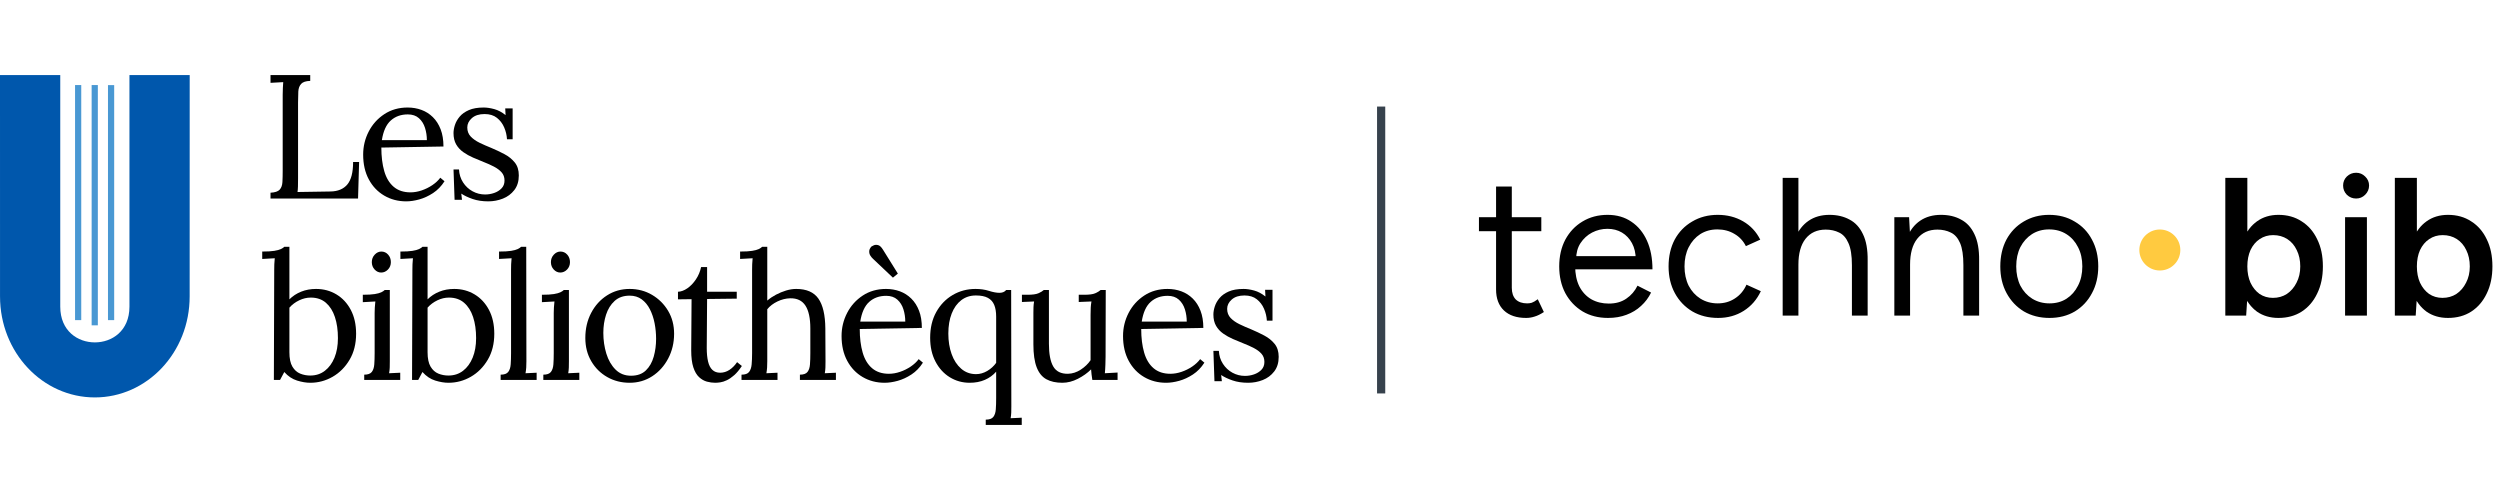
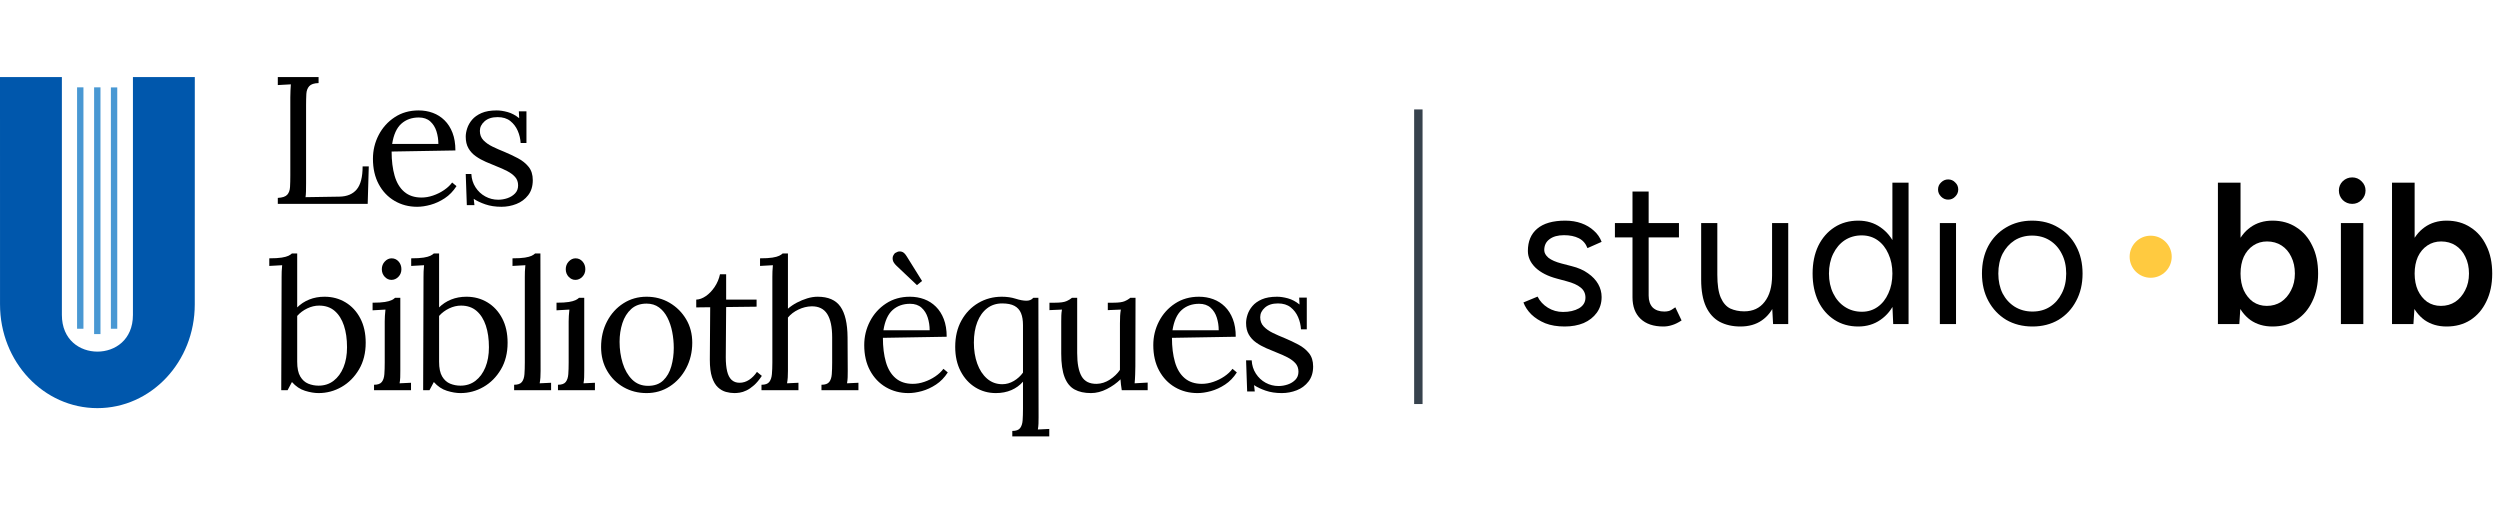
- <svg xmlns="http://www.w3.org/2000/svg" width="305" height="61" viewBox="0 0 305 61" fill="none">
+ <svg xmlns="http://www.w3.org/2000/svg" width="297" height="61" viewBox="0 0 297 61" fill="none">
  <path d="M11.569 48.486C17.936 48.486 23.138 43.016 23.138 36.161L23.143 9.643V9.159H22.588H16.347H15.793V9.643V37.41C15.793 40.388 13.65 41.772 11.572 41.772C9.493 41.772 7.351 40.388 7.351 37.41V9.643V9.159H6.797H0.555H0V9.643L0.003 36.161C0.003 43.017 5.204 48.486 11.569 48.486Z" fill="#0057AC" />
  <path d="M11.937 39.69H11.18V10.376H11.937V39.69ZM13.93 39.055H13.173V10.384H13.93V39.055ZM9.913 39.055H9.156V10.376H9.913V39.055Z" fill="#4998D3" />
  <path d="M42.379 22.5C41.913 23.059 41.227 23.347 40.323 23.361L36.297 23.425C36.327 23.239 36.343 23.009 36.351 22.737C36.359 22.465 36.362 22.134 36.362 21.747V12.516C36.362 11.999 36.373 11.547 36.394 11.16C36.416 10.773 36.531 10.464 36.739 10.235C36.946 10.006 37.317 9.883 37.847 9.869V9.159H33.003V10.106C33.262 10.092 33.52 10.076 33.778 10.063C34.037 10.049 34.295 10.033 34.553 10.02C34.539 10.235 34.524 10.475 34.51 10.74C34.496 11.006 34.489 11.281 34.489 11.569V20.865C34.489 21.367 34.478 21.814 34.456 22.209C34.435 22.605 34.324 22.912 34.123 23.135C33.921 23.358 33.549 23.482 33.003 23.511V24.221H43.682L43.811 19.767H43.079C43.079 21.029 42.845 21.941 42.379 22.5Z" fill="black" />
  <path d="M46.879 23.866C47.676 24.332 48.569 24.566 49.559 24.566C50.047 24.566 50.579 24.487 51.153 24.329C51.726 24.171 52.286 23.912 52.832 23.554C53.378 23.196 53.844 22.715 54.231 22.113L53.715 21.682C53.47 22.013 53.147 22.314 52.746 22.586C52.344 22.858 51.909 23.073 51.443 23.232C50.977 23.39 50.521 23.468 50.076 23.468C49.244 23.468 48.561 23.242 48.031 22.79C47.5 22.339 47.116 21.701 46.879 20.875C46.642 20.05 46.524 19.092 46.524 18.003L54.102 17.874C54.102 17.07 53.987 16.37 53.758 15.776C53.529 15.181 53.212 14.686 52.81 14.291C52.409 13.896 51.946 13.602 51.422 13.409C50.897 13.215 50.334 13.118 49.732 13.118C48.655 13.118 47.708 13.387 46.89 13.925C46.072 14.463 45.437 15.17 44.984 16.045C44.532 16.919 44.306 17.86 44.306 18.863C44.306 20.025 44.535 21.034 44.995 21.887C45.453 22.74 46.082 23.401 46.879 23.866ZM47.676 14.7C48.228 14.205 48.921 13.957 49.753 13.957C50.313 13.957 50.765 14.111 51.11 14.42C51.454 14.729 51.702 15.122 51.852 15.603C52.003 16.084 52.078 16.582 52.078 17.099H46.588C46.761 15.994 47.122 15.195 47.676 14.7Z" fill="black" />
  <path d="M60.281 23.544C59.923 23.665 59.557 23.727 59.183 23.727C58.637 23.727 58.128 23.597 57.655 23.339C57.181 23.081 56.793 22.718 56.492 22.253C56.191 21.787 56.026 21.26 55.997 20.671H55.329L55.459 24.372H56.363L56.277 23.619C56.635 23.863 57.095 24.081 57.655 24.275C58.214 24.469 58.852 24.566 59.571 24.566C60.187 24.566 60.779 24.455 61.347 24.232C61.914 24.009 62.38 23.662 62.746 23.189C63.112 22.715 63.295 22.12 63.295 21.402C63.295 20.757 63.131 20.23 62.8 19.821C62.469 19.412 62.047 19.071 61.53 18.799C61.013 18.527 60.483 18.275 59.937 18.046C59.434 17.844 58.96 17.637 58.516 17.422C58.071 17.206 57.708 16.951 57.428 16.658C57.149 16.364 57.009 15.994 57.009 15.55C57.009 15.119 57.195 14.74 57.569 14.409C57.942 14.079 58.459 13.914 59.119 13.914C59.735 13.914 60.238 14.068 60.626 14.377C61.013 14.686 61.307 15.073 61.508 15.539C61.71 16.005 61.824 16.489 61.853 16.991H62.542V13.226H61.638L61.681 14.043C61.236 13.685 60.776 13.441 60.303 13.312C59.829 13.183 59.398 13.118 59.011 13.118C58.279 13.118 57.676 13.223 57.203 13.43C56.729 13.638 56.355 13.903 56.083 14.226C55.811 14.549 55.617 14.89 55.502 15.248C55.386 15.607 55.329 15.937 55.329 16.238C55.329 16.784 55.437 17.242 55.652 17.615C55.868 17.989 56.158 18.304 56.524 18.562C56.89 18.82 57.289 19.043 57.719 19.229C58.15 19.415 58.58 19.595 59.011 19.767C59.455 19.939 59.872 20.125 60.26 20.327C60.647 20.528 60.959 20.76 61.196 21.026C61.433 21.292 61.551 21.625 61.551 22.026C61.551 22.414 61.43 22.734 61.185 22.984C60.941 23.235 60.639 23.422 60.281 23.544Z" fill="black" />
  <path d="M41.044 35.918C40.305 35.474 39.476 35.251 38.558 35.251C37.898 35.251 37.291 35.361 36.739 35.584C36.187 35.807 35.708 36.119 35.307 36.52V30.108H34.683C34.583 30.208 34.443 30.302 34.263 30.388C34.083 30.474 33.818 30.546 33.466 30.603C33.114 30.66 32.623 30.689 31.991 30.689V31.593C32.25 31.579 32.505 31.564 32.756 31.55C33.006 31.536 33.262 31.521 33.52 31.507C33.491 31.794 33.474 32.042 33.466 32.249C33.458 32.457 33.455 32.676 33.455 32.905L33.412 46.354H34.166L34.683 45.386C35.142 45.902 35.662 46.25 36.243 46.429C36.825 46.609 37.36 46.698 37.847 46.698C38.824 46.698 39.734 46.454 40.582 45.967C41.429 45.48 42.118 44.786 42.648 43.89C43.179 42.994 43.445 41.935 43.445 40.716C43.445 39.597 43.23 38.629 42.799 37.812C42.369 36.994 41.784 36.362 41.044 35.918ZM40.808 43.632C40.528 44.313 40.137 44.848 39.634 45.235C39.132 45.623 38.536 45.816 37.847 45.816C37.417 45.816 37.008 45.738 36.62 45.58C36.233 45.421 35.917 45.138 35.673 44.73C35.428 44.321 35.307 43.737 35.307 42.976V37.532C35.638 37.158 36.036 36.862 36.502 36.639C36.968 36.416 37.438 36.305 37.912 36.305C38.658 36.305 39.276 36.517 39.764 36.94C40.251 37.363 40.617 37.944 40.861 38.683C41.106 39.422 41.227 40.278 41.227 41.254C41.227 42.158 41.088 42.951 40.808 43.632Z" fill="black" />
  <path d="M46.524 30.689C46.222 30.689 45.953 30.815 45.716 31.066C45.48 31.316 45.361 31.622 45.361 31.98C45.361 32.338 45.477 32.639 45.706 32.884C45.935 33.128 46.201 33.25 46.502 33.25C46.818 33.25 47.094 33.128 47.331 32.884C47.568 32.639 47.686 32.338 47.686 31.98C47.686 31.622 47.576 31.316 47.353 31.066C47.13 30.815 46.853 30.689 46.524 30.689Z" fill="black" />
  <path d="M47.471 45.536C47.514 45.292 47.539 45.06 47.547 44.837C47.554 44.614 47.557 44.361 47.557 44.073V35.38H46.933C46.833 35.48 46.693 35.574 46.513 35.66C46.333 35.746 46.072 35.818 45.727 35.875C45.383 35.932 44.895 35.961 44.263 35.961V36.865C44.522 36.851 44.777 36.836 45.028 36.822C45.278 36.808 45.533 36.792 45.792 36.779C45.763 37.066 45.741 37.313 45.727 37.521C45.713 37.728 45.706 37.948 45.706 38.177V43.083C45.706 43.6 45.692 44.055 45.663 44.45C45.633 44.845 45.533 45.152 45.361 45.375C45.189 45.598 44.88 45.709 44.435 45.709V46.354H48.828V45.472C48.598 45.486 48.372 45.496 48.149 45.504C47.926 45.512 47.7 45.523 47.471 45.536Z" fill="black" />
  <path d="M57.902 35.918C57.163 35.474 56.334 35.251 55.416 35.251C54.756 35.251 54.148 35.361 53.596 35.584C53.044 35.807 52.566 36.119 52.164 36.52V30.108H51.54C51.44 30.208 51.3 30.302 51.12 30.388C50.94 30.474 50.676 30.546 50.324 30.603C49.972 30.66 49.481 30.689 48.849 30.689V31.593C49.107 31.579 49.363 31.564 49.613 31.55C49.864 31.536 50.119 31.521 50.378 31.507C50.348 31.794 50.331 32.042 50.324 32.249C50.316 32.457 50.313 32.676 50.313 32.905L50.27 46.354H51.023L51.54 45.386C52 45.902 52.52 46.25 53.101 46.429C53.682 46.609 54.218 46.698 54.705 46.698C55.682 46.698 56.592 46.454 57.439 45.967C58.287 45.48 58.976 44.786 59.506 43.89C60.037 42.994 60.303 41.935 60.303 40.716C60.303 39.597 60.087 38.629 59.657 37.812C59.226 36.994 58.64 36.362 57.902 35.918ZM57.665 43.632C57.386 44.313 56.995 44.848 56.492 45.235C55.989 45.623 55.394 45.816 54.705 45.816C54.274 45.816 53.865 45.738 53.478 45.58C53.09 45.421 52.775 45.138 52.531 44.73C52.286 44.321 52.164 43.737 52.164 42.976V37.532C52.495 37.158 52.894 36.862 53.359 36.639C53.825 36.416 54.296 36.305 54.77 36.305C55.516 36.305 56.134 36.517 56.621 36.94C57.109 37.363 57.475 37.944 57.719 38.683C57.964 39.422 58.085 40.278 58.085 41.254C58.085 42.158 57.945 42.951 57.665 43.632Z" fill="black" />
  <path d="M64.113 45.536C64.156 45.292 64.186 45.06 64.2 44.837C64.213 44.614 64.221 44.361 64.221 44.073L64.2 30.108H63.575C63.475 30.208 63.335 30.302 63.155 30.388C62.975 30.474 62.711 30.546 62.359 30.603C62.007 30.66 61.516 30.689 60.884 30.689V31.593C61.142 31.579 61.398 31.564 61.648 31.55C61.899 31.536 62.154 31.521 62.413 31.507C62.383 31.794 62.367 32.042 62.359 32.249C62.351 32.457 62.348 32.676 62.348 32.905V43.083C62.348 43.6 62.334 44.055 62.305 44.45C62.276 44.845 62.176 45.152 62.004 45.375C61.831 45.598 61.522 45.709 61.078 45.709V46.354H65.47V45.472C65.241 45.486 65.015 45.496 64.792 45.504C64.569 45.512 64.343 45.523 64.113 45.536Z" fill="black" />
  <path d="M69.322 45.536C69.365 45.292 69.39 45.06 69.397 44.837C69.405 44.614 69.408 44.361 69.408 44.073V35.38H68.784C68.684 35.48 68.544 35.574 68.364 35.66C68.184 35.746 67.923 35.818 67.578 35.875C67.234 35.932 66.746 35.961 66.114 35.961V36.865C66.373 36.851 66.628 36.836 66.879 36.822C67.129 36.808 67.384 36.792 67.643 36.779C67.614 37.066 67.592 37.313 67.578 37.521C67.564 37.728 67.557 37.948 67.557 38.177V43.083C67.557 43.6 67.543 44.055 67.514 44.45C67.484 44.845 67.384 45.152 67.212 45.375C67.04 45.598 66.731 45.709 66.286 45.709V46.354H70.678V45.472C70.449 45.486 70.223 45.496 70 45.504C69.779 45.512 69.553 45.523 69.322 45.536Z" fill="black" />
  <path d="M68.353 33.25C68.668 33.25 68.945 33.128 69.182 32.884C69.419 32.639 69.537 32.338 69.537 31.98C69.537 31.622 69.427 31.316 69.204 31.066C68.981 30.815 68.705 30.689 68.375 30.689C68.073 30.689 67.804 30.815 67.567 31.066C67.331 31.316 67.212 31.622 67.212 31.98C67.212 32.338 67.328 32.639 67.557 32.884C67.787 33.128 68.052 33.25 68.353 33.25Z" fill="black" />
  <path d="M79.549 35.972C78.731 35.491 77.819 35.251 76.814 35.251C75.795 35.251 74.877 35.512 74.059 36.036C73.24 36.56 72.594 37.273 72.121 38.177C71.647 39.081 71.41 40.1 71.41 41.233C71.41 42.295 71.65 43.237 72.132 44.062C72.613 44.888 73.262 45.533 74.08 45.999C74.898 46.465 75.81 46.698 76.814 46.698C77.834 46.698 78.752 46.432 79.57 45.902C80.388 45.372 81.037 44.651 81.519 43.74C81.998 42.828 82.24 41.822 82.24 40.716C82.24 39.67 81.995 38.737 81.508 37.919C81.02 37.101 80.367 36.453 79.549 35.972ZM79.753 43.514C79.559 44.202 79.24 44.762 78.795 45.192C78.351 45.623 77.748 45.838 76.987 45.838C76.225 45.838 75.595 45.587 75.092 45.085C74.589 44.582 74.217 43.933 73.972 43.137C73.728 42.341 73.606 41.499 73.606 40.609C73.606 39.82 73.717 39.081 73.94 38.392C74.163 37.704 74.511 37.144 74.984 36.714C75.458 36.284 76.069 36.069 76.814 36.069C77.388 36.069 77.88 36.219 78.289 36.52C78.698 36.822 79.032 37.227 79.29 37.736C79.549 38.245 79.739 38.812 79.861 39.436C79.982 40.06 80.044 40.695 80.044 41.34C80.044 42.101 79.947 42.825 79.753 43.514Z" fill="black" />
  <path d="M89.926 44.181C89.654 44.582 89.341 44.899 88.989 45.128C88.637 45.357 88.26 45.472 87.859 45.472C87.472 45.472 87.156 45.357 86.912 45.128C86.667 44.899 86.492 44.557 86.384 44.105C86.277 43.654 86.223 43.105 86.223 42.459L86.266 36.477L89.883 36.434V35.595H86.266V32.583H85.534C85.418 33.128 85.208 33.629 84.899 34.089C84.59 34.548 84.242 34.91 83.855 35.175C83.467 35.441 83.087 35.581 82.713 35.595V36.52L84.371 36.499L84.328 42.739C84.328 43.6 84.414 44.291 84.587 44.816C84.759 45.34 84.993 45.738 85.286 46.01C85.58 46.282 85.9 46.465 86.244 46.559C86.589 46.652 86.925 46.698 87.256 46.698C87.428 46.698 87.636 46.68 87.88 46.645C88.125 46.609 88.389 46.523 88.677 46.386C88.965 46.25 89.261 46.045 89.571 45.773C89.88 45.501 90.192 45.128 90.507 44.654L89.926 44.181Z" fill="black" />
  <path d="M100.626 45.536C100.669 45.292 100.694 45.06 100.701 44.837C100.709 44.614 100.712 44.361 100.712 44.073L100.691 40.071C100.677 38.422 100.392 37.206 99.84 36.424C99.288 35.641 98.387 35.251 97.138 35.251C96.737 35.251 96.323 35.315 95.9 35.444C95.477 35.574 95.068 35.743 94.673 35.95C94.278 36.158 93.923 36.399 93.607 36.671V30.108H92.983C92.883 30.208 92.743 30.302 92.563 30.388C92.383 30.474 92.119 30.546 91.767 30.603C91.415 30.66 90.924 30.689 90.292 30.689V31.593C90.55 31.579 90.805 31.564 91.056 31.55C91.307 31.536 91.562 31.521 91.82 31.507C91.791 31.794 91.774 32.042 91.767 32.249C91.759 32.457 91.756 32.676 91.756 32.905V43.083C91.756 43.6 91.737 44.055 91.702 44.45C91.667 44.845 91.562 45.152 91.39 45.375C91.218 45.598 90.909 45.709 90.464 45.709V46.354H94.856V45.472C94.627 45.486 94.401 45.496 94.178 45.504C93.955 45.512 93.729 45.523 93.5 45.536C93.543 45.292 93.572 45.06 93.586 44.837C93.6 44.614 93.607 44.361 93.607 44.073V37.725C93.923 37.338 94.336 37.023 94.845 36.779C95.354 36.534 95.876 36.405 96.406 36.391C97.254 36.377 97.873 36.679 98.269 37.295C98.664 37.911 98.861 38.837 98.861 40.071V43.083C98.861 43.6 98.847 44.055 98.817 44.45C98.788 44.845 98.688 45.152 98.516 45.375C98.344 45.598 98.035 45.709 97.59 45.709V46.354H101.982V45.472C101.753 45.486 101.527 45.496 101.304 45.504C101.081 45.512 100.855 45.523 100.626 45.536Z" fill="black" />
  <path d="M106.525 31.593L108.936 33.874L109.539 33.379L107.731 30.474C107.529 30.143 107.329 29.954 107.128 29.904C106.926 29.853 106.754 29.861 106.611 29.925C106.468 29.99 106.374 30.036 106.331 30.065C106.274 30.108 106.205 30.202 106.127 30.345C106.048 30.488 106.027 30.668 106.062 30.883C106.098 31.098 106.253 31.335 106.525 31.593Z" fill="black" />
  <path d="M111.111 44.719C110.71 44.991 110.274 45.206 109.808 45.364C109.342 45.523 108.886 45.601 108.441 45.601C107.609 45.601 106.926 45.375 106.396 44.923C105.865 44.471 105.481 43.833 105.244 43.008C105.007 42.183 104.889 41.225 104.889 40.135L112.467 40.006C112.467 39.203 112.352 38.503 112.123 37.908C111.894 37.313 111.577 36.819 111.175 36.424C110.774 36.029 110.311 35.735 109.787 35.541C109.262 35.348 108.7 35.251 108.097 35.251C107.02 35.251 106.073 35.52 105.255 36.058C104.437 36.596 103.802 37.303 103.35 38.177C102.897 39.052 102.671 39.992 102.671 40.996C102.671 42.158 102.9 43.166 103.36 44.019C103.82 44.873 104.448 45.533 105.244 45.999C106.041 46.465 106.934 46.698 107.925 46.698C108.412 46.698 108.944 46.62 109.518 46.462C110.091 46.303 110.651 46.045 111.197 45.687C111.743 45.329 112.209 44.848 112.596 44.245L112.08 43.815C111.835 44.145 111.512 44.447 111.111 44.719ZM106.041 36.832C106.593 36.337 107.286 36.09 108.118 36.09C108.678 36.09 109.13 36.244 109.475 36.553C109.819 36.862 110.067 37.255 110.217 37.736C110.368 38.217 110.443 38.715 110.443 39.232H104.953C105.126 38.127 105.489 37.327 106.041 36.832Z" fill="black" />
  <path d="M123.297 51.023C123.34 50.779 123.364 50.547 123.372 50.324C123.38 50.101 123.383 49.848 123.383 49.56L123.361 35.38H122.758C122.643 35.509 122.518 35.598 122.382 35.649C122.245 35.7 122.099 35.724 121.94 35.724C121.582 35.724 121.154 35.646 120.659 35.488C120.164 35.329 119.615 35.251 119.012 35.251C117.993 35.251 117.064 35.498 116.224 35.993C115.385 36.488 114.717 37.18 114.222 38.07C113.727 38.96 113.479 40.006 113.479 41.211C113.479 42.316 113.694 43.28 114.125 44.105C114.556 44.931 115.137 45.569 115.869 46.021C116.601 46.472 117.411 46.698 118.302 46.698C118.991 46.698 119.607 46.58 120.153 46.343C120.699 46.107 121.158 45.773 121.531 45.343V48.571C121.531 49.087 121.517 49.542 121.488 49.937C121.459 50.332 121.359 50.639 121.187 50.862C121.014 51.085 120.705 51.196 120.261 51.196V51.841H124.653V50.959C124.424 50.973 124.198 50.983 123.975 50.991C123.752 50.997 123.526 51.008 123.297 51.023ZM121.531 44.267C121.244 44.668 120.882 44.998 120.444 45.257C120.006 45.515 119.55 45.644 119.077 45.644C118.374 45.644 117.767 45.421 117.258 44.977C116.749 44.533 116.361 43.936 116.095 43.191C115.829 42.446 115.697 41.612 115.697 40.695C115.697 39.762 115.834 38.949 116.106 38.253C116.378 37.556 116.765 37.015 117.268 36.628C117.771 36.241 118.366 36.047 119.055 36.047C119.672 36.047 120.161 36.144 120.519 36.337C120.878 36.531 121.136 36.819 121.294 37.198C121.453 37.578 121.531 38.056 121.531 38.629V44.267Z" fill="black" />
  <path d="M134.793 45.536C134.823 45.249 134.844 44.899 134.858 44.482C134.872 44.066 134.88 43.743 134.88 43.514L134.901 35.38H134.277C134.118 35.523 133.9 35.657 133.62 35.778C133.34 35.9 132.891 35.961 132.274 35.961H131.607V36.843C131.865 36.829 132.124 36.819 132.382 36.811C132.64 36.803 132.899 36.792 133.157 36.779C133.114 37.023 133.085 37.27 133.071 37.521C133.057 37.772 133.05 38.07 133.05 38.414V43.944C132.748 44.388 132.35 44.773 131.855 45.095C131.359 45.418 130.84 45.587 130.294 45.601C129.446 45.615 128.848 45.318 128.496 44.708C128.144 44.098 127.969 43.177 127.969 41.943V35.38H127.344C127.186 35.523 126.967 35.657 126.688 35.778C126.408 35.9 125.959 35.961 125.342 35.961H124.675V36.843C124.919 36.829 125.167 36.819 125.417 36.811C125.668 36.803 125.916 36.792 126.16 36.779C126.117 37.023 126.092 37.26 126.085 37.489C126.077 37.718 126.074 37.948 126.074 38.177V42.008C126.074 43.183 126.206 44.116 126.472 44.805C126.738 45.493 127.132 45.981 127.656 46.268C128.181 46.556 128.83 46.698 129.605 46.698C130.237 46.698 130.867 46.537 131.499 46.214C132.131 45.892 132.67 45.507 133.114 45.063C133.128 45.249 133.146 45.45 133.168 45.666C133.189 45.881 133.222 46.11 133.265 46.354H136.344V45.45C136.085 45.464 135.827 45.48 135.568 45.493C135.31 45.507 135.052 45.523 134.793 45.536Z" fill="black" />
  <path d="M145.451 44.719C145.049 44.991 144.614 45.206 144.148 45.364C143.682 45.523 143.225 45.601 142.781 45.601C141.949 45.601 141.266 45.375 140.736 44.923C140.205 44.471 139.821 43.833 139.584 43.008C139.347 42.183 139.228 41.225 139.228 40.135L146.807 40.006C146.807 39.203 146.692 38.503 146.462 37.908C146.233 37.313 145.916 36.819 145.515 36.424C145.114 36.029 144.651 35.735 144.126 35.541C143.602 35.348 143.039 35.251 142.436 35.251C141.36 35.251 140.413 35.52 139.594 36.058C138.776 36.596 138.141 37.303 137.689 38.177C137.237 39.052 137.011 39.992 137.011 40.996C137.011 42.158 137.24 43.166 137.7 44.019C138.16 44.873 138.787 45.533 139.584 45.999C140.38 46.465 141.274 46.698 142.264 46.698C142.752 46.698 143.284 46.62 143.857 46.462C144.431 46.303 144.991 46.045 145.537 45.687C146.083 45.329 146.549 44.848 146.936 44.245L146.419 43.815C146.175 44.145 145.852 44.447 145.451 44.719ZM140.38 36.832C140.932 36.337 141.626 36.09 142.458 36.09C143.018 36.09 143.47 36.244 143.814 36.553C144.159 36.862 144.406 37.255 144.557 37.736C144.708 38.217 144.783 38.715 144.783 39.232H139.293C139.465 38.127 139.827 37.327 140.38 36.832Z" fill="black" />
  <path d="M155.505 41.954C155.174 41.545 154.751 41.204 154.235 40.932C153.718 40.66 153.187 40.407 152.641 40.178C152.139 39.977 151.665 39.77 151.22 39.554C150.776 39.339 150.413 39.084 150.133 38.791C149.853 38.497 149.713 38.127 149.713 37.682C149.713 37.252 149.899 36.872 150.273 36.542C150.647 36.212 151.164 36.047 151.823 36.047C152.44 36.047 152.943 36.201 153.33 36.51C153.718 36.819 154.012 37.206 154.213 37.672C154.414 38.137 154.528 38.621 154.558 39.124H155.246V35.358H154.342L154.385 36.176C153.941 35.818 153.481 35.574 153.007 35.444C152.534 35.315 152.103 35.251 151.716 35.251C150.984 35.251 150.381 35.355 149.907 35.563C149.433 35.77 149.06 36.036 148.788 36.359C148.515 36.682 148.322 37.023 148.206 37.381C148.091 37.739 148.034 38.07 148.034 38.371C148.034 38.917 148.142 39.375 148.357 39.748C148.572 40.122 148.863 40.437 149.229 40.695C149.595 40.953 149.993 41.176 150.424 41.362C150.854 41.548 151.285 41.728 151.716 41.9C152.16 42.072 152.577 42.258 152.964 42.459C153.352 42.661 153.664 42.893 153.901 43.159C154.138 43.425 154.256 43.758 154.256 44.159C154.256 44.547 154.135 44.866 153.89 45.117C153.646 45.367 153.344 45.555 152.986 45.676C152.628 45.798 152.262 45.859 151.888 45.859C151.342 45.859 150.833 45.73 150.359 45.472C149.886 45.214 149.498 44.851 149.197 44.385C148.895 43.919 148.731 43.392 148.701 42.804H148.034L148.163 46.505H149.067L148.981 45.752C149.34 45.996 149.799 46.214 150.359 46.408C150.919 46.602 151.557 46.698 152.275 46.698C152.892 46.698 153.484 46.588 154.052 46.365C154.619 46.142 155.085 45.795 155.451 45.321C155.817 44.848 156 44.253 156 43.535C156 42.89 155.834 42.362 155.505 41.954Z" fill="black" />
  <line x1="168.5" y1="13" x2="168.5" y2="48" stroke="#37424D" />
-   <path d="M186.192 38.788C185.024 38.788 184.12 38.484 183.48 37.876C182.84 37.268 182.52 36.412 182.52 35.308V22.756H184.44V35.116C184.44 35.724 184.6 36.196 184.92 36.532C185.256 36.852 185.72 37.012 186.312 37.012C186.504 37.012 186.688 36.988 186.864 36.94C187.056 36.876 187.304 36.732 187.608 36.508L188.352 38.068C187.936 38.34 187.56 38.524 187.224 38.62C186.888 38.732 186.544 38.788 186.192 38.788ZM180.432 28.204V26.5H188.04V28.204H180.432ZM196.176 38.788C195.008 38.788 193.976 38.524 193.08 37.996C192.184 37.452 191.48 36.708 190.968 35.764C190.472 34.82 190.224 33.732 190.224 32.5C190.224 31.268 190.472 30.18 190.968 29.236C191.48 28.292 192.176 27.556 193.056 27.028C193.952 26.484 194.976 26.212 196.128 26.212C197.248 26.212 198.216 26.492 199.032 27.052C199.848 27.596 200.48 28.364 200.928 29.356C201.376 30.348 201.6 31.516 201.6 32.86H191.688L192.168 32.452C192.168 33.412 192.336 34.236 192.672 34.924C193.024 35.612 193.512 36.14 194.136 36.508C194.76 36.86 195.472 37.036 196.272 37.036C197.12 37.036 197.832 36.836 198.408 36.436C199 36.036 199.456 35.508 199.776 34.852L201.432 35.692C201.128 36.316 200.72 36.86 200.208 37.324C199.712 37.788 199.12 38.148 198.432 38.404C197.76 38.66 197.008 38.788 196.176 38.788ZM192.288 31.636L191.784 31.252H200.064L199.56 31.66C199.56 30.892 199.408 30.228 199.104 29.668C198.8 29.108 198.392 28.676 197.88 28.372C197.368 28.068 196.776 27.916 196.104 27.916C195.448 27.916 194.824 28.068 194.232 28.372C193.656 28.676 193.184 29.108 192.816 29.668C192.464 30.212 192.288 30.868 192.288 31.636ZM209.614 38.788C208.43 38.788 207.382 38.524 206.47 37.996C205.558 37.452 204.846 36.708 204.334 35.764C203.822 34.82 203.566 33.732 203.566 32.5C203.566 31.268 203.814 30.18 204.31 29.236C204.822 28.292 205.534 27.556 206.446 27.028C207.358 26.484 208.398 26.212 209.566 26.212C210.718 26.212 211.75 26.476 212.662 27.004C213.574 27.532 214.27 28.276 214.75 29.236L212.998 30.028C212.678 29.388 212.214 28.892 211.606 28.54C210.998 28.172 210.302 27.988 209.518 27.988C208.734 27.988 208.038 28.18 207.43 28.564C206.838 28.948 206.366 29.484 206.014 30.172C205.678 30.844 205.51 31.62 205.51 32.5C205.51 33.38 205.678 34.164 206.014 34.852C206.366 35.524 206.846 36.052 207.454 36.436C208.078 36.82 208.782 37.012 209.566 37.012C210.35 37.012 211.046 36.812 211.654 36.412C212.278 36.012 212.75 35.452 213.07 34.732L214.822 35.524C214.342 36.548 213.646 37.348 212.734 37.924C211.822 38.5 210.782 38.788 209.614 38.788ZM217.486 38.5V21.7H219.406V38.5H217.486ZM225.934 38.5V32.356H227.854V38.5H225.934ZM225.934 32.356C225.934 31.172 225.79 30.268 225.502 29.644C225.23 29.02 224.854 28.596 224.374 28.372C223.894 28.132 223.35 28.012 222.742 28.012C221.686 28.012 220.862 28.388 220.27 29.14C219.694 29.876 219.406 30.924 219.406 32.284H218.47C218.47 31.02 218.654 29.932 219.022 29.02C219.406 28.108 219.95 27.412 220.654 26.932C221.358 26.452 222.206 26.212 223.198 26.212C224.126 26.212 224.942 26.404 225.646 26.788C226.35 27.156 226.894 27.748 227.278 28.564C227.678 29.38 227.87 30.452 227.854 31.78V32.356H225.934ZM231.109 38.5V26.5H232.909L233.029 28.708V38.5H231.109ZM239.533 38.5V32.356H241.453V38.5H239.533ZM239.533 32.356C239.533 31.172 239.397 30.268 239.125 29.644C238.853 29.02 238.477 28.596 237.997 28.372C237.517 28.132 236.973 28.012 236.365 28.012C235.309 28.012 234.485 28.388 233.893 29.14C233.317 29.876 233.029 30.924 233.029 32.284H232.093C232.093 31.02 232.277 29.932 232.645 29.02C233.013 28.108 233.549 27.412 234.253 26.932C234.957 26.452 235.805 26.212 236.797 26.212C237.741 26.212 238.557 26.404 239.245 26.788C239.949 27.156 240.493 27.748 240.877 28.564C241.277 29.38 241.469 30.452 241.453 31.78V32.356H239.533ZM250.036 38.788C248.868 38.788 247.828 38.524 246.916 37.996C246.02 37.452 245.316 36.708 244.804 35.764C244.292 34.82 244.036 33.732 244.036 32.5C244.036 31.268 244.284 30.18 244.78 29.236C245.292 28.292 245.996 27.556 246.892 27.028C247.804 26.484 248.836 26.212 249.988 26.212C251.172 26.212 252.212 26.484 253.108 27.028C254.02 27.556 254.724 28.292 255.22 29.236C255.732 30.18 255.988 31.268 255.988 32.5C255.988 33.732 255.732 34.82 255.22 35.764C254.724 36.708 254.028 37.452 253.132 37.996C252.236 38.524 251.204 38.788 250.036 38.788ZM250.036 37.012C250.836 37.012 251.532 36.82 252.124 36.436C252.716 36.052 253.18 35.524 253.516 34.852C253.868 34.18 254.044 33.396 254.044 32.5C254.044 31.604 253.868 30.82 253.516 30.148C253.18 29.476 252.708 28.948 252.1 28.564C251.492 28.18 250.788 27.988 249.988 27.988C249.204 27.988 248.508 28.18 247.9 28.564C247.308 28.948 246.836 29.476 246.484 30.148C246.148 30.82 245.98 31.604 245.98 32.5C245.98 33.38 246.148 34.164 246.484 34.852C246.836 35.524 247.316 36.052 247.924 36.436C248.548 36.82 249.252 37.012 250.036 37.012Z" fill="black" />
-   <circle cx="2.5" cy="2.5" r="2.5" transform="matrix(-1 0 0 1 266 28)" fill="#FFCA40" />
-   <path d="M271.488 38.5V21.7H274.176V36.268L274.032 38.5H271.488ZM277.968 38.788C276.96 38.788 276.088 38.532 275.352 38.02C274.632 37.492 274.08 36.756 273.696 35.812C273.312 34.868 273.12 33.764 273.12 32.5C273.12 31.22 273.312 30.116 273.696 29.188C274.08 28.244 274.632 27.516 275.352 27.004C276.088 26.476 276.96 26.212 277.968 26.212C279.056 26.212 280 26.476 280.8 27.004C281.616 27.516 282.248 28.244 282.696 29.188C283.16 30.116 283.392 31.22 283.392 32.5C283.392 33.764 283.16 34.868 282.696 35.812C282.248 36.756 281.616 37.492 280.8 38.02C280 38.532 279.056 38.788 277.968 38.788ZM277.296 36.34C277.936 36.34 278.504 36.18 279 35.86C279.496 35.524 279.888 35.068 280.176 34.492C280.48 33.916 280.632 33.252 280.632 32.5C280.632 31.748 280.488 31.084 280.2 30.508C279.928 29.932 279.544 29.484 279.048 29.164C278.552 28.844 277.976 28.684 277.32 28.684C276.712 28.684 276.168 28.844 275.688 29.164C275.208 29.484 274.832 29.932 274.56 30.508C274.304 31.084 274.176 31.748 274.176 32.5C274.176 33.252 274.304 33.916 274.56 34.492C274.832 35.068 275.2 35.524 275.664 35.86C276.144 36.18 276.688 36.34 277.296 36.34ZM286.099 38.5V26.5H288.763V38.5H286.099ZM287.443 24.22C287.011 24.22 286.635 24.068 286.315 23.764C286.011 23.444 285.859 23.068 285.859 22.636C285.859 22.204 286.011 21.836 286.315 21.532C286.635 21.228 287.011 21.076 287.443 21.076C287.875 21.076 288.243 21.228 288.547 21.532C288.867 21.836 289.027 22.204 289.027 22.636C289.027 23.068 288.867 23.444 288.547 23.764C288.243 24.068 287.875 24.22 287.443 24.22ZM292.171 38.5V21.7H294.859V36.268L294.715 38.5H292.171ZM298.651 38.788C297.643 38.788 296.771 38.532 296.035 38.02C295.315 37.492 294.763 36.756 294.379 35.812C293.995 34.868 293.803 33.764 293.803 32.5C293.803 31.22 293.995 30.116 294.379 29.188C294.763 28.244 295.315 27.516 296.035 27.004C296.771 26.476 297.643 26.212 298.651 26.212C299.739 26.212 300.683 26.476 301.483 27.004C302.299 27.516 302.931 28.244 303.379 29.188C303.843 30.116 304.075 31.22 304.075 32.5C304.075 33.764 303.843 34.868 303.379 35.812C302.931 36.756 302.299 37.492 301.483 38.02C300.683 38.532 299.739 38.788 298.651 38.788ZM297.979 36.34C298.619 36.34 299.187 36.18 299.683 35.86C300.179 35.524 300.571 35.068 300.859 34.492C301.163 33.916 301.315 33.252 301.315 32.5C301.315 31.748 301.171 31.084 300.883 30.508C300.611 29.932 300.227 29.484 299.731 29.164C299.235 28.844 298.659 28.684 298.003 28.684C297.395 28.684 296.851 28.844 296.371 29.164C295.891 29.484 295.515 29.932 295.243 30.508C294.987 31.084 294.859 31.748 294.859 32.5C294.859 33.252 294.987 33.916 295.243 34.492C295.515 35.068 295.883 35.524 296.347 35.86C296.827 36.18 297.371 36.34 297.979 36.34Z" fill="black" />
+   <path d="M185.88 38.788C185 38.788 184.232 38.66 183.576 38.404C182.92 38.132 182.368 37.78 181.92 37.348C181.488 36.916 181.176 36.444 180.984 35.932L182.664 35.236C182.936 35.78 183.344 36.22 183.888 36.556C184.432 36.892 185.032 37.06 185.688 37.06C186.44 37.06 187.072 36.916 187.584 36.628C188.096 36.324 188.352 35.9 188.352 35.356C188.352 34.86 188.16 34.46 187.776 34.156C187.408 33.852 186.856 33.604 186.12 33.412L184.968 33.1C183.88 32.812 183.032 32.38 182.424 31.804C181.816 31.212 181.512 30.548 181.512 29.812C181.512 28.676 181.88 27.796 182.616 27.172C183.368 26.532 184.48 26.212 185.952 26.212C186.656 26.212 187.296 26.316 187.872 26.524C188.448 26.732 188.944 27.028 189.36 27.412C189.776 27.78 190.08 28.22 190.272 28.732L188.592 29.476C188.384 28.932 188.04 28.54 187.56 28.3C187.08 28.06 186.496 27.94 185.808 27.94C185.072 27.94 184.496 28.1 184.08 28.42C183.664 28.724 183.456 29.156 183.456 29.716C183.456 30.036 183.624 30.34 183.96 30.628C184.312 30.9 184.824 31.124 185.496 31.3L186.696 31.612C187.48 31.804 188.136 32.092 188.664 32.476C189.192 32.844 189.592 33.268 189.864 33.748C190.136 34.228 190.272 34.74 190.272 35.284C190.272 36.004 190.08 36.628 189.696 37.156C189.312 37.684 188.792 38.092 188.136 38.38C187.48 38.652 186.728 38.788 185.88 38.788ZM197.612 38.788C196.444 38.788 195.54 38.484 194.9 37.876C194.26 37.268 193.94 36.412 193.94 35.308V22.756H195.86V35.116C195.86 35.724 196.02 36.196 196.34 36.532C196.676 36.852 197.14 37.012 197.732 37.012C197.924 37.012 198.108 36.988 198.284 36.94C198.476 36.876 198.724 36.732 199.028 36.508L199.772 38.068C199.356 38.34 198.98 38.524 198.644 38.62C198.308 38.732 197.964 38.788 197.612 38.788ZM191.852 28.204V26.5H199.46V28.204H191.852ZM210.642 38.5L210.522 36.292V26.5H212.442V38.5H210.642ZM202.098 32.644V26.5H204.018V32.644H202.098ZM204.018 32.644C204.018 33.828 204.154 34.732 204.426 35.356C204.698 35.98 205.074 36.412 205.554 36.652C206.05 36.876 206.602 36.988 207.21 36.988C208.25 36.988 209.058 36.612 209.634 35.86C210.226 35.108 210.522 34.06 210.522 32.716H211.458C211.458 33.98 211.274 35.068 210.906 35.98C210.538 36.892 210.002 37.588 209.298 38.068C208.61 38.548 207.762 38.788 206.754 38.788C205.826 38.788 205.01 38.604 204.306 38.236C203.602 37.852 203.058 37.252 202.674 36.436C202.29 35.604 202.098 34.532 202.098 33.22V32.644H204.018ZM224.913 38.5L224.817 36.268V21.7H226.737V38.5H224.913ZM220.761 38.788C219.689 38.788 218.745 38.524 217.929 37.996C217.113 37.468 216.473 36.732 216.009 35.788C215.561 34.828 215.337 33.732 215.337 32.5C215.337 31.252 215.561 30.156 216.009 29.212C216.473 28.268 217.113 27.532 217.929 27.004C218.745 26.476 219.689 26.212 220.761 26.212C221.769 26.212 222.649 26.476 223.401 27.004C224.169 27.532 224.761 28.268 225.177 29.212C225.593 30.156 225.801 31.252 225.801 32.5C225.801 33.732 225.593 34.828 225.177 35.788C224.761 36.732 224.169 37.468 223.401 37.996C222.649 38.524 221.769 38.788 220.761 38.788ZM221.193 37.036C221.897 37.036 222.521 36.844 223.065 36.46C223.609 36.076 224.033 35.54 224.337 34.852C224.657 34.164 224.817 33.38 224.817 32.5C224.817 31.62 224.657 30.836 224.337 30.148C224.033 29.46 223.609 28.924 223.065 28.54C222.521 28.156 221.889 27.964 221.169 27.964C220.417 27.964 219.745 28.156 219.153 28.54C218.577 28.924 218.121 29.46 217.785 30.148C217.449 30.836 217.281 31.62 217.281 32.5C217.281 33.38 217.449 34.164 217.785 34.852C218.121 35.54 218.585 36.076 219.177 36.46C219.769 36.844 220.441 37.036 221.193 37.036ZM230.455 38.5V26.5H232.375V38.5H230.455ZM231.439 23.716C231.119 23.716 230.839 23.596 230.599 23.356C230.359 23.116 230.239 22.836 230.239 22.516C230.239 22.18 230.359 21.9 230.599 21.676C230.839 21.436 231.119 21.316 231.439 21.316C231.775 21.316 232.055 21.436 232.279 21.676C232.519 21.9 232.639 22.18 232.639 22.516C232.639 22.836 232.519 23.116 232.279 23.356C232.055 23.596 231.775 23.716 231.439 23.716ZM241.457 38.788C240.289 38.788 239.249 38.524 238.337 37.996C237.441 37.452 236.737 36.708 236.225 35.764C235.713 34.82 235.457 33.732 235.457 32.5C235.457 31.268 235.705 30.18 236.201 29.236C236.713 28.292 237.417 27.556 238.313 27.028C239.225 26.484 240.257 26.212 241.409 26.212C242.593 26.212 243.633 26.484 244.529 27.028C245.441 27.556 246.145 28.292 246.641 29.236C247.153 30.18 247.409 31.268 247.409 32.5C247.409 33.732 247.153 34.82 246.641 35.764C246.145 36.708 245.449 37.452 244.553 37.996C243.657 38.524 242.625 38.788 241.457 38.788ZM241.457 37.012C242.257 37.012 242.953 36.82 243.545 36.436C244.137 36.052 244.601 35.524 244.937 34.852C245.289 34.18 245.465 33.396 245.465 32.5C245.465 31.604 245.289 30.82 244.937 30.148C244.601 29.476 244.129 28.948 243.521 28.564C242.913 28.18 242.209 27.988 241.409 27.988C240.625 27.988 239.929 28.18 239.321 28.564C238.729 28.948 238.257 29.476 237.905 30.148C237.569 30.82 237.401 31.604 237.401 32.5C237.401 33.38 237.569 34.164 237.905 34.852C238.257 35.524 238.737 36.052 239.345 36.436C239.969 36.82 240.673 37.012 241.457 37.012Z" fill="black" />
+   <circle cx="2.5" cy="2.5" r="2.5" transform="matrix(-1 0 0 1 258 28)" fill="#FFCA40" />
+   <path d="M263.488 38.5V21.7H266.176V36.268L266.032 38.5H263.488ZM269.968 38.788C268.96 38.788 268.088 38.532 267.352 38.02C266.632 37.492 266.08 36.756 265.696 35.812C265.312 34.868 265.12 33.764 265.12 32.5C265.12 31.22 265.312 30.116 265.696 29.188C266.08 28.244 266.632 27.516 267.352 27.004C268.088 26.476 268.96 26.212 269.968 26.212C271.056 26.212 272 26.476 272.8 27.004C273.616 27.516 274.248 28.244 274.696 29.188C275.16 30.116 275.392 31.22 275.392 32.5C275.392 33.764 275.16 34.868 274.696 35.812C274.248 36.756 273.616 37.492 272.8 38.02C272 38.532 271.056 38.788 269.968 38.788ZM269.296 36.34C269.936 36.34 270.504 36.18 271 35.86C271.496 35.524 271.888 35.068 272.176 34.492C272.48 33.916 272.632 33.252 272.632 32.5C272.632 31.748 272.488 31.084 272.2 30.508C271.928 29.932 271.544 29.484 271.048 29.164C270.552 28.844 269.976 28.684 269.32 28.684C268.712 28.684 268.168 28.844 267.688 29.164C267.208 29.484 266.832 29.932 266.56 30.508C266.304 31.084 266.176 31.748 266.176 32.5C266.176 33.252 266.304 33.916 266.56 34.492C266.832 35.068 267.2 35.524 267.664 35.86C268.144 36.18 268.688 36.34 269.296 36.34ZM278.099 38.5V26.5H280.763V38.5H278.099ZM279.443 24.22C279.011 24.22 278.635 24.068 278.315 23.764C278.011 23.444 277.859 23.068 277.859 22.636C277.859 22.204 278.011 21.836 278.315 21.532C278.635 21.228 279.011 21.076 279.443 21.076C279.875 21.076 280.243 21.228 280.547 21.532C280.867 21.836 281.027 22.204 281.027 22.636C281.027 23.068 280.867 23.444 280.547 23.764C280.243 24.068 279.875 24.22 279.443 24.22ZM284.171 38.5V21.7H286.859V36.268L286.715 38.5H284.171ZM290.651 38.788C289.643 38.788 288.771 38.532 288.035 38.02C287.315 37.492 286.763 36.756 286.379 35.812C285.995 34.868 285.803 33.764 285.803 32.5C285.803 31.22 285.995 30.116 286.379 29.188C286.763 28.244 287.315 27.516 288.035 27.004C288.771 26.476 289.643 26.212 290.651 26.212C291.739 26.212 292.683 26.476 293.483 27.004C294.299 27.516 294.931 28.244 295.379 29.188C295.843 30.116 296.075 31.22 296.075 32.5C296.075 33.764 295.843 34.868 295.379 35.812C294.931 36.756 294.299 37.492 293.483 38.02C292.683 38.532 291.739 38.788 290.651 38.788ZM289.979 36.34C290.619 36.34 291.187 36.18 291.683 35.86C292.179 35.524 292.571 35.068 292.859 34.492C293.163 33.916 293.315 33.252 293.315 32.5C293.315 31.748 293.171 31.084 292.883 30.508C292.611 29.932 292.227 29.484 291.731 29.164C291.235 28.844 290.659 28.684 290.003 28.684C289.395 28.684 288.851 28.844 288.371 29.164C287.891 29.484 287.515 29.932 287.243 30.508C286.987 31.084 286.859 31.748 286.859 32.5C286.859 33.252 286.987 33.916 287.243 34.492C287.515 35.068 287.883 35.524 288.347 35.86C288.827 36.18 289.371 36.34 289.979 36.34Z" fill="black" />
</svg>
